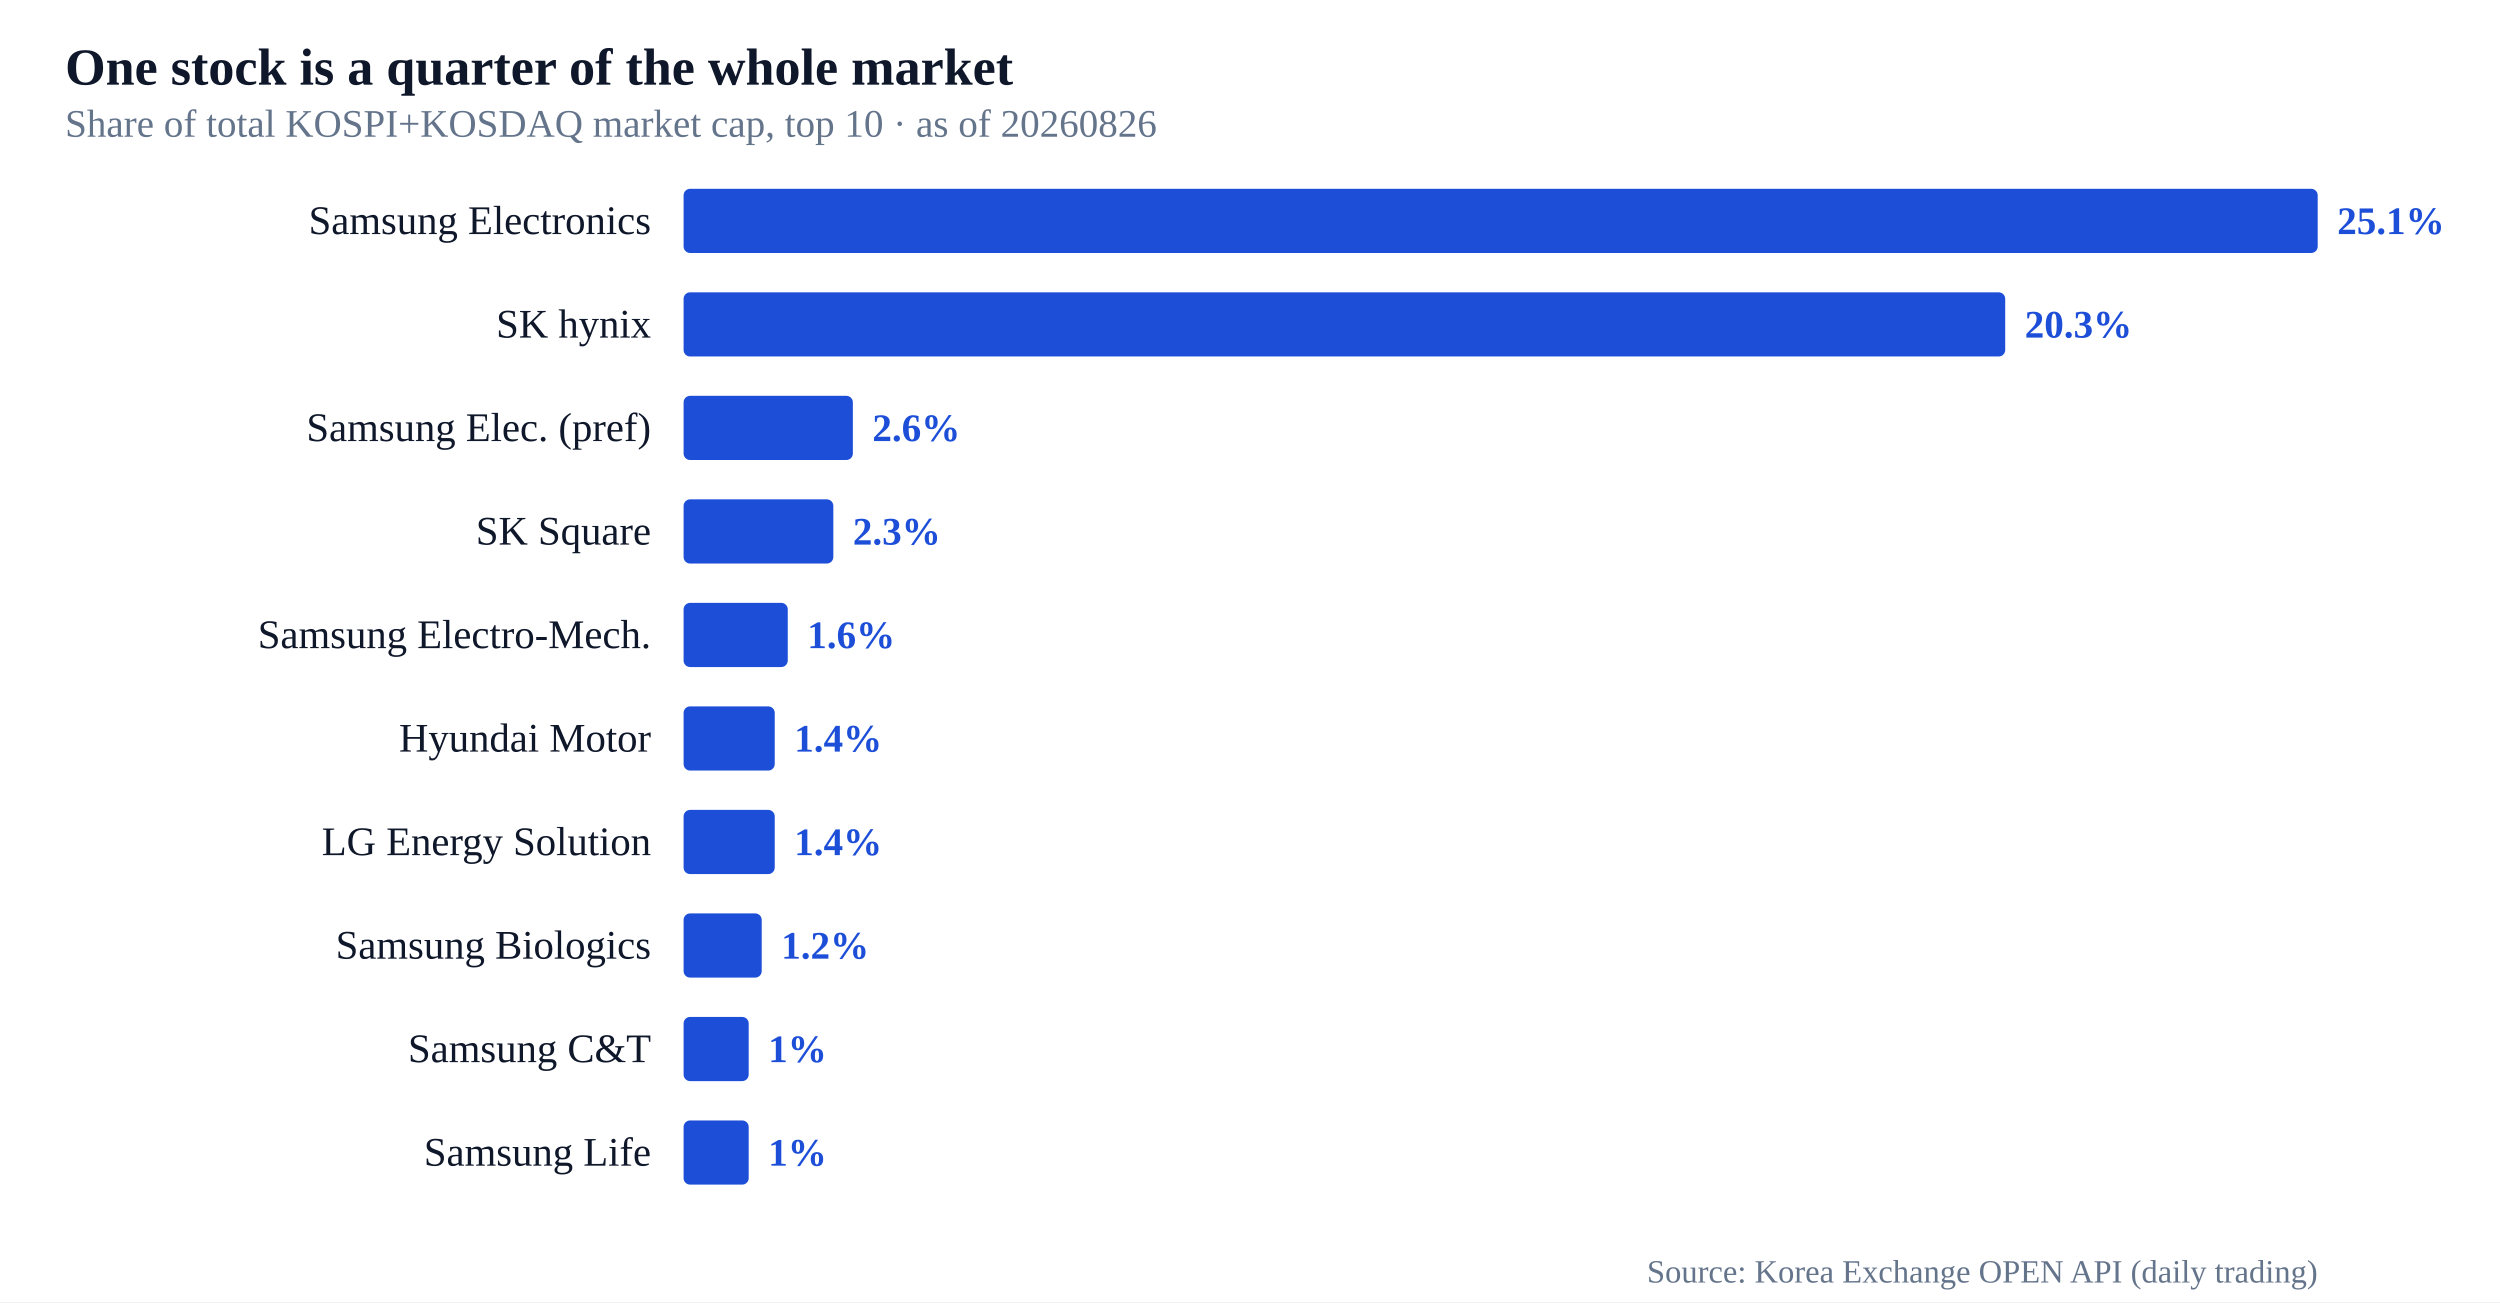
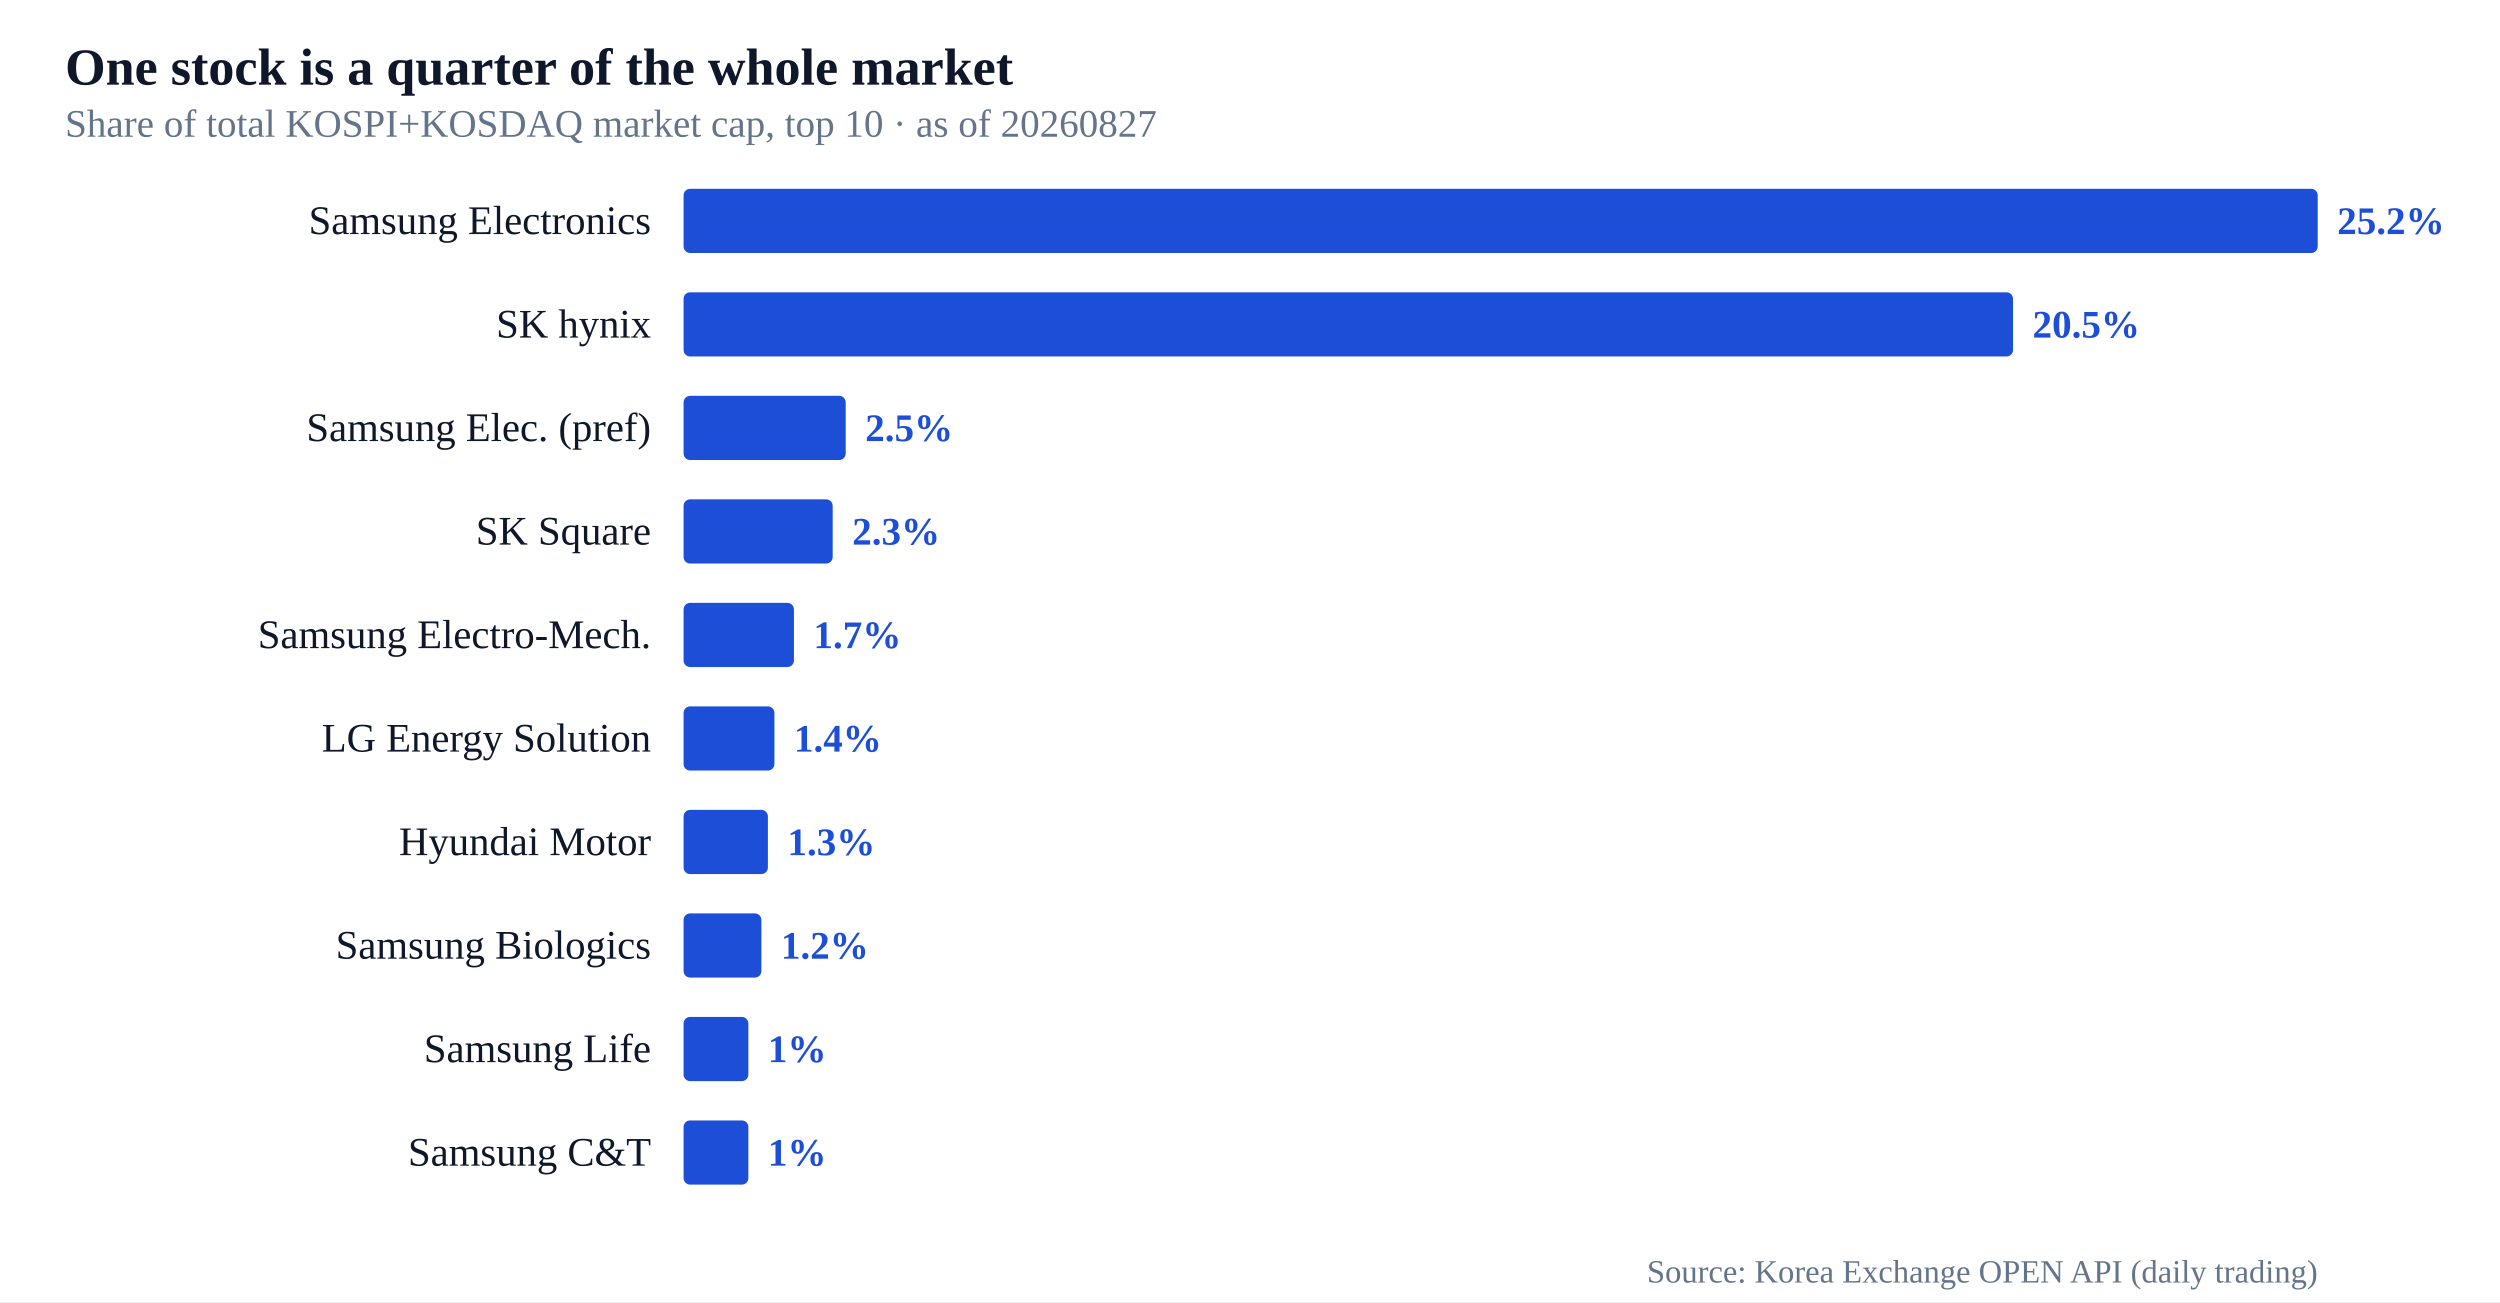
<svg xmlns="http://www.w3.org/2000/svg" viewBox="0 0 768 400" font-family="Georgia,'Times New Roman',serif" role="img" aria-label="Top 10 Korean stocks by share of total market capitalisation">
  <rect width="768" height="400" fill="#ffffff" />
  <text x="20" y="26" font-size="16" font-weight="700" fill="#0f172a">One stock is a quarter of the whole market</text>
-   <text x="20" y="42" font-size="12" fill="#64748b">Share of total KOSPI+KOSDAQ market cap, top 10 · as of 20260826</text>
+   <text x="20" y="42" font-size="12" fill="#64748b">Share of total KOSPI+KOSDAQ market cap, top 10 · as of 20260827</text>
  <rect x="210" y="58.0" width="502.0" height="19.716" fill="#1d4ed8" rx="2" />
  <text x="200" y="71.9" text-anchor="end" font-size="12.5" fill="#0f172a">Samsung Electronics</text>
-   <text x="718.0" y="71.9" font-size="12" font-weight="700" fill="#1d4ed8">25.1%</text>
-   <rect x="210" y="89.8" width="406.0" height="19.716" fill="#1d4ed8" rx="2" />
+   <text x="718.0" y="71.9" font-size="12" font-weight="700" fill="#1d4ed8">25.2%</text>
+   <rect x="210" y="89.8" width="408.4" height="19.716" fill="#1d4ed8" rx="2" />
  <text x="200" y="103.7" text-anchor="end" font-size="12.5" fill="#0f172a">SK hynix</text>
-   <text x="622.0" y="103.7" font-size="12" font-weight="700" fill="#1d4ed8">20.3%</text>
-   <rect x="210" y="121.6" width="52.0" height="19.716" fill="#1d4ed8" rx="2" />
+   <text x="624.4" y="103.7" font-size="12" font-weight="700" fill="#1d4ed8">20.5%</text>
+   <rect x="210" y="121.6" width="49.8" height="19.716" fill="#1d4ed8" rx="2" />
  <text x="200" y="135.5" text-anchor="end" font-size="12.5" fill="#0f172a">Samsung Elec. (pref)</text>
-   <text x="268.0" y="135.5" font-size="12" font-weight="700" fill="#1d4ed8">2.6%</text>
-   <rect x="210" y="153.4" width="46.0" height="19.716" fill="#1d4ed8" rx="2" />
+   <text x="265.8" y="135.5" font-size="12" font-weight="700" fill="#1d4ed8">2.5%</text>
+   <rect x="210" y="153.4" width="45.8" height="19.716" fill="#1d4ed8" rx="2" />
  <text x="200" y="167.3" text-anchor="end" font-size="12.5" fill="#0f172a">SK Square</text>
-   <text x="262.0" y="167.3" font-size="12" font-weight="700" fill="#1d4ed8">2.3%</text>
-   <rect x="210" y="185.2" width="32.0" height="19.716" fill="#1d4ed8" rx="2" />
+   <text x="261.8" y="167.3" font-size="12" font-weight="700" fill="#1d4ed8">2.3%</text>
+   <rect x="210" y="185.2" width="33.9" height="19.716" fill="#1d4ed8" rx="2" />
  <text x="200" y="199.1" text-anchor="end" font-size="12.5" fill="#0f172a">Samsung Electro-Mech.</text>
-   <text x="248.0" y="199.1" font-size="12" font-weight="700" fill="#1d4ed8">1.6%</text>
-   <rect x="210" y="217.0" width="28.0" height="19.716" fill="#1d4ed8" rx="2" />
-   <text x="200" y="230.9" text-anchor="end" font-size="12.5" fill="#0f172a">Hyundai Motor</text>
-   <text x="244.0" y="230.9" font-size="12" font-weight="700" fill="#1d4ed8">1.4%</text>
-   <rect x="210" y="248.8" width="28.0" height="19.716" fill="#1d4ed8" rx="2" />
-   <text x="200" y="262.7" text-anchor="end" font-size="12.5" fill="#0f172a">LG Energy Solution</text>
-   <text x="244.0" y="262.7" font-size="12" font-weight="700" fill="#1d4ed8">1.4%</text>
-   <rect x="210" y="280.6" width="24.0" height="19.716" fill="#1d4ed8" rx="2" />
+   <text x="249.9" y="199.1" font-size="12" font-weight="700" fill="#1d4ed8">1.7%</text>
+   <rect x="210" y="217.0" width="27.9" height="19.716" fill="#1d4ed8" rx="2" />
+   <text x="200" y="230.9" text-anchor="end" font-size="12.5" fill="#0f172a">LG Energy Solution</text>
+   <text x="243.9" y="230.9" font-size="12" font-weight="700" fill="#1d4ed8">1.4%</text>
+   <rect x="210" y="248.8" width="25.9" height="19.716" fill="#1d4ed8" rx="2" />
+   <text x="200" y="262.7" text-anchor="end" font-size="12.5" fill="#0f172a">Hyundai Motor</text>
+   <text x="241.9" y="262.7" font-size="12" font-weight="700" fill="#1d4ed8">1.3%</text>
+   <rect x="210" y="280.6" width="23.9" height="19.716" fill="#1d4ed8" rx="2" />
  <text x="200" y="294.5" text-anchor="end" font-size="12.5" fill="#0f172a">Samsung Biologics</text>
-   <text x="240.0" y="294.5" font-size="12" font-weight="700" fill="#1d4ed8">1.2%</text>
-   <rect x="210" y="312.4" width="20.0" height="19.716" fill="#1d4ed8" rx="2" />
-   <text x="200" y="326.3" text-anchor="end" font-size="12.5" fill="#0f172a">Samsung C&amp;T</text>
-   <text x="236.0" y="326.3" font-size="12" font-weight="700" fill="#1d4ed8">1%</text>
-   <rect x="210" y="344.2" width="20.0" height="19.716" fill="#1d4ed8" rx="2" />
-   <text x="200" y="358.1" text-anchor="end" font-size="12.5" fill="#0f172a">Samsung Life</text>
-   <text x="236.0" y="358.1" font-size="12" font-weight="700" fill="#1d4ed8">1%</text>
+   <text x="239.9" y="294.5" font-size="12" font-weight="700" fill="#1d4ed8">1.2%</text>
+   <rect x="210" y="312.4" width="19.9" height="19.716" fill="#1d4ed8" rx="2" />
+   <text x="200" y="326.3" text-anchor="end" font-size="12.5" fill="#0f172a">Samsung Life</text>
+   <text x="235.9" y="326.3" font-size="12" font-weight="700" fill="#1d4ed8">1%</text>
+   <rect x="210" y="344.2" width="19.9" height="19.716" fill="#1d4ed8" rx="2" />
+   <text x="200" y="358.1" text-anchor="end" font-size="12.5" fill="#0f172a">Samsung C&amp;T</text>
+   <text x="235.9" y="358.1" font-size="12" font-weight="700" fill="#1d4ed8">1%</text>
  <text x="712" y="394" text-anchor="end" font-size="10" fill="#64748b">Source: Korea Exchange OPEN API (daily trading)</text>
</svg>
